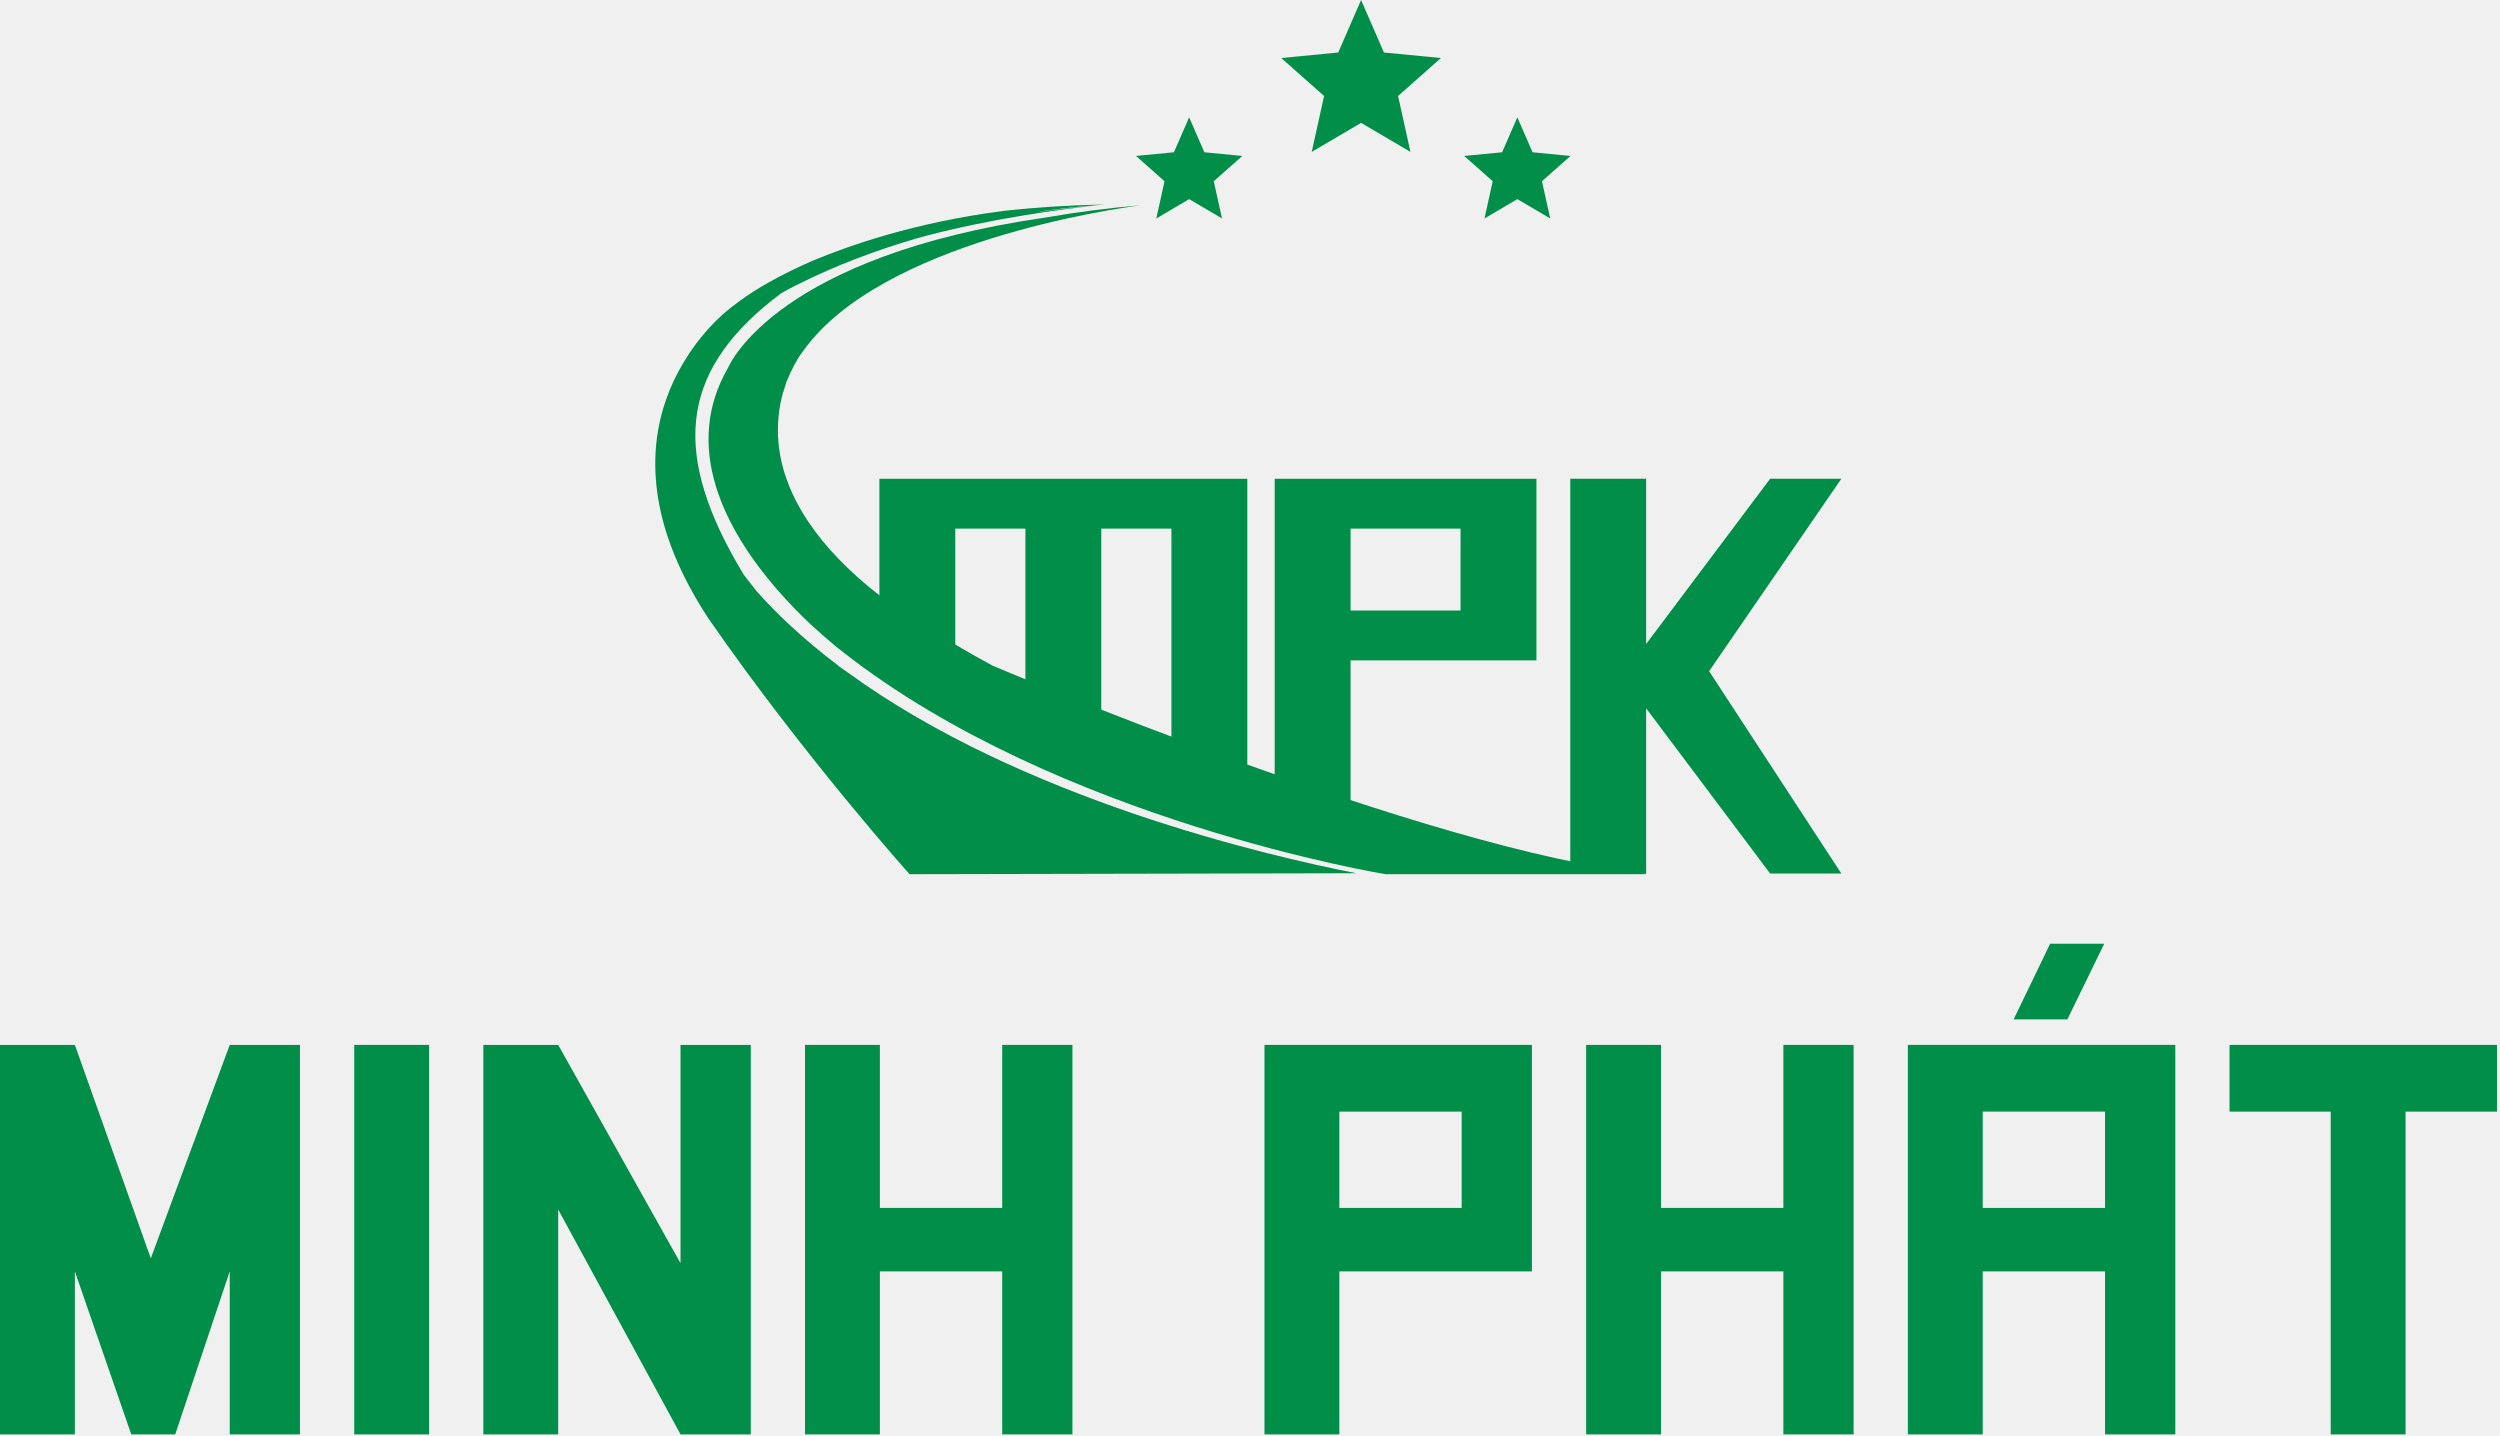
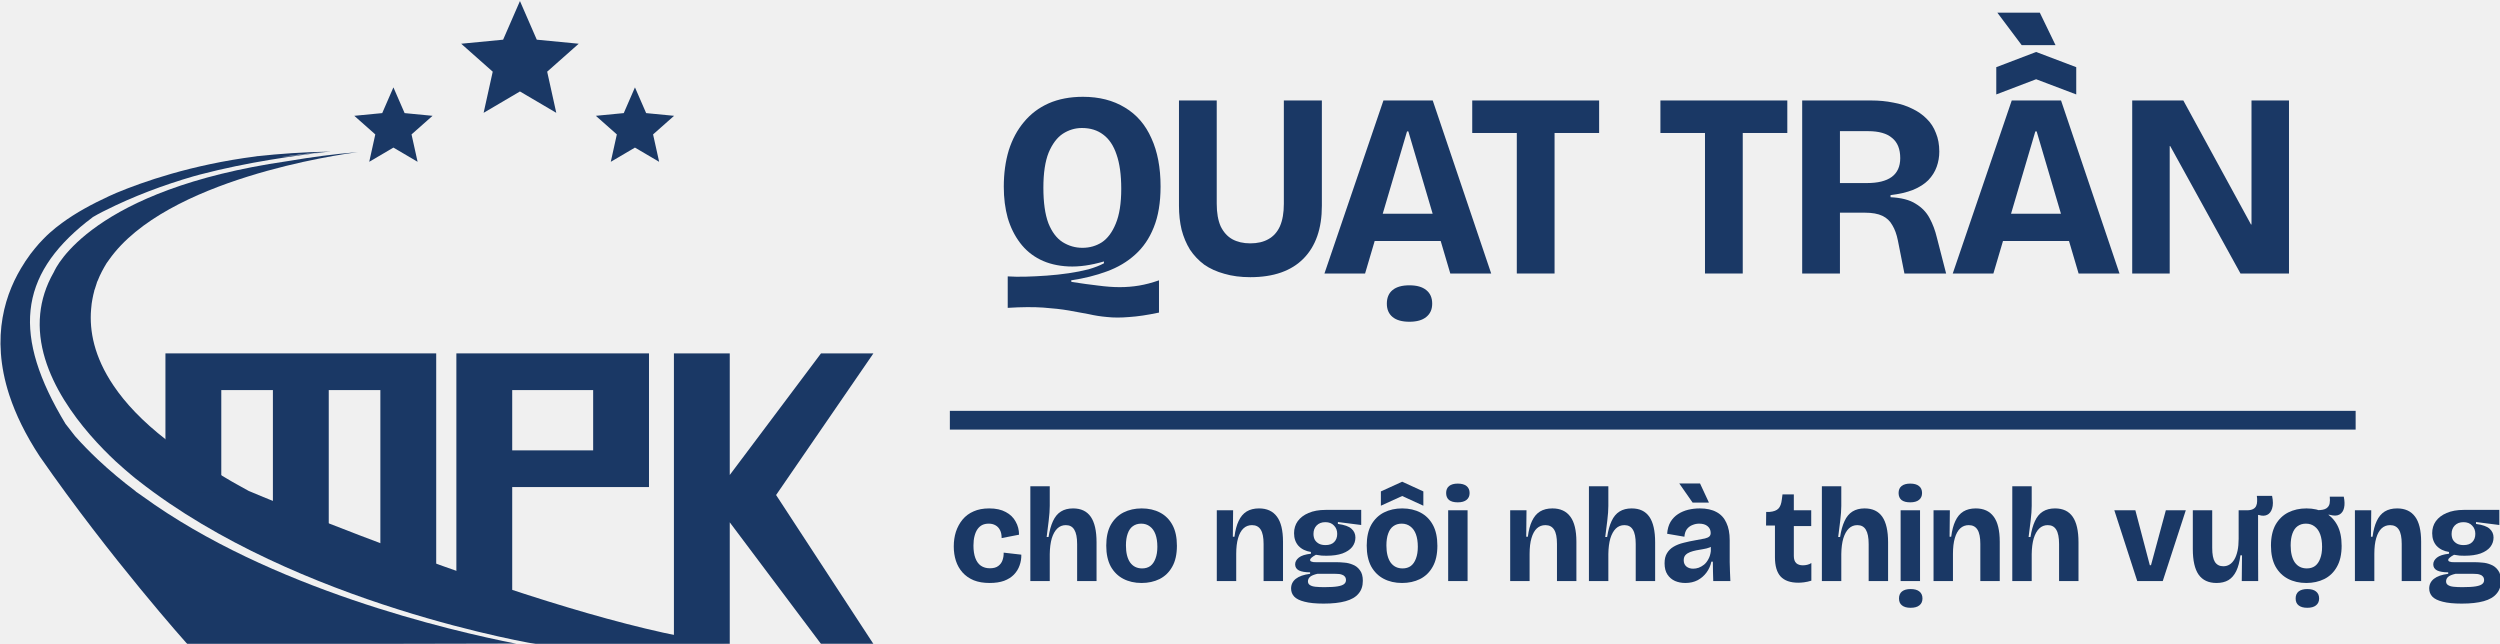
- <svg xmlns="http://www.w3.org/2000/svg" width="702" height="403" viewBox="0 0 702 403" fill="none">
-   <path d="M302.173 204.243C302.173 204.243 302.173 204.275 302.209 204.275V204.243H302.173ZM302.173 204.243C302.173 204.243 302.173 204.275 302.209 204.275V204.243H302.173Z" fill="#008E49" />
-   <path d="M302.208 204.243V204.275C302.172 204.275 302.172 204.243 302.172 204.243H302.208Z" fill="#008E49" />
-   <path d="M302.208 204.243V204.275C302.172 204.275 302.172 204.243 302.172 204.243H302.208Z" fill="#008E49" />
-   <path d="M302.982 210.339C302.569 209.959 302.017 209.442 301.396 208.826C301.913 209.306 302.429 209.822 302.982 210.339Z" fill="#008E49" />
-   <path d="M301.777 210.335C302.053 210.575 302.33 210.852 302.606 211.092C302.466 210.956 302.157 210.715 301.777 210.335Z" fill="#008E49" />
-   <path d="M302.208 204.243V204.275C302.172 204.275 302.172 204.243 302.172 204.243H302.208Z" fill="#008E49" />
-   <path d="M302.982 210.339C302.569 209.959 302.017 209.442 301.396 208.826C301.913 209.306 302.429 209.822 302.982 210.339Z" fill="#008E49" />
-   <path d="M301.777 210.335C302.053 210.575 302.33 210.852 302.606 211.092C302.466 210.956 302.157 210.715 301.777 210.335Z" fill="#008E49" />
-   <path d="M301.398 208.824C302.019 209.445 302.567 209.961 302.984 210.337C302.431 209.825 301.915 209.308 301.398 208.824Z" fill="#008E49" />
-   <path d="M344.139 46.269C343.86 46.31 343.562 46.37 343.26 46.429Z" fill="#008E49" />
-   <path d="M266.378 57.435C266.326 57.435 266.274 57.444 266.222 57.448C266.314 57.439 266.378 57.435 266.378 57.435Z" fill="#008E49" />
-   <path d="M266.205 57.436C266.205 57.436 266.137 57.476 266.033 57.476L266.069 57.436H266.205Z" fill="#008E49" />
-   <path d="M333.914 32.943L338.186 42.76L348.844 43.791L340.828 50.891L343.139 61.341L333.914 55.915L324.689 61.341L327 50.891L318.984 43.791L329.642 42.76L333.914 32.943Z" fill="#008E49" />
-   <path d="M382.193 0L388.612 14.744L404.616 16.291L392.58 26.953L396.054 42.652L382.193 34.5L368.332 42.652L371.806 26.953L359.77 16.291L375.774 14.744L382.193 0Z" fill="#008E49" />
-   <path d="M426.07 32.943L430.342 42.76L441 43.791L432.984 50.891L435.299 61.341L426.07 55.915L416.845 61.341L419.156 50.891L411.14 43.791L421.798 42.76L426.07 32.943Z" fill="#008E49" />
-   <path d="M380.84 245.21C355.572 240.244 286.883 224.286 238.296 189.01C237.55 188.513 236.803 187.975 236.062 187.443C235.921 187.368 235.781 187.288 235.64 187.137C235.597 187.097 235.597 187.097 235.548 187.061C235.548 187.061 235.505 187.021 235.505 186.986C230.474 183.205 225.681 179.198 221.17 174.959C218.146 172.097 215.214 169.115 212.466 166.022C212.185 165.72 208.836 161.366 208.788 161.291C188.497 127.692 190.872 104.975 216.885 84.241C216.978 84.206 217.026 84.126 217.118 84.091C217.773 83.554 218.422 83.061 219.076 82.564C219.211 82.449 219.352 82.333 219.542 82.258C220.613 81.645 221.727 80.997 222.89 80.425C223.123 80.31 223.355 80.199 223.588 80.083C234.85 74.394 246.486 70.116 257.516 66.907C258.397 66.641 259.285 66.415 260.166 66.184C278.412 61.413 296.61 58.933 308.056 57.668C302.1 58.205 296.469 58.853 291.071 59.581C291.86 59.425 292.607 59.314 293.348 59.199C295.117 58.968 296.794 58.737 298.379 58.547C300.515 58.32 302.474 58.129 304.102 57.939H304.243C306.428 57.748 308.056 57.592 309.079 57.517C309.268 57.517 309.403 57.517 309.544 57.477H309.733H309.776L309.825 57.441H309.684C299.542 57.632 290.373 58.28 282.367 59.159C282.086 59.159 281.761 59.199 281.485 59.274C256.726 62.443 237.971 69.122 228.197 73.209C227.169 73.666 226.287 74.048 225.449 74.429C218.936 77.447 212.839 80.731 207.484 84.663C205.856 85.848 204.319 87.068 202.832 88.404C201.993 89.132 201.112 90.011 200.225 90.925C199.716 91.458 199.202 92.034 198.645 92.607C197.623 93.787 196.503 95.123 195.432 96.539C194.923 97.262 194.361 98.025 193.852 98.789C193.62 99.135 193.338 99.476 193.154 99.858C185.889 110.931 180.074 127.883 187.334 150.254C187.382 150.33 187.382 150.409 187.426 150.525C189.801 157.701 193.522 165.453 198.97 173.735C225.963 212.641 255.404 245.476 255.404 245.476L380.84 245.21Z" fill="#008E49" />
-   <path d="M462.24 245.288C401.694 239.14 278.877 186.986 278.877 186.986H278.829C277.201 186.108 275.621 185.229 274.085 184.35C273.479 184.044 272.922 183.738 272.316 183.356C262.958 177.973 254.627 172.63 247.276 167.438C238.063 160.297 231.593 153.348 227.169 146.784C219.633 135.672 217.913 125.709 218.562 117.73C218.605 117.574 218.605 117.424 218.605 117.268C218.654 116.621 218.703 116.008 218.795 115.4C218.887 114.823 218.979 114.291 219.076 113.718C219.168 113.185 219.26 112.649 219.401 112.116C219.541 111.619 219.676 111.122 219.774 110.625V110.589V110.51C219.817 110.359 219.866 110.243 219.909 110.092C219.909 110.052 219.909 110.052 219.958 110.013C220.191 109.254 220.423 108.526 220.656 107.838C220.748 107.416 220.888 106.999 221.121 106.618C221.586 105.433 222.1 104.288 222.706 103.143C222.982 102.57 223.263 102.073 223.544 101.616C224.193 100.391 224.799 99.517 225.173 99.06C225.265 98.945 225.357 98.829 225.448 98.674C247.184 67.902 313.13 58.587 320.341 57.633C311.269 58.396 302.609 59.541 294.608 60.917C294.186 60.992 293.813 61.032 293.397 61.108C218.936 71.909 205.158 101.541 204.368 103.409C204.319 103.449 204.319 103.484 204.319 103.484C201.296 108.757 199.667 114.1 199.153 119.332C196.784 142.733 216.188 164.651 228.013 175.683C229.176 176.753 230.29 177.747 231.269 178.586C232.108 179.313 232.989 180.037 233.779 180.725C234.991 181.754 235.872 182.478 236.387 182.824C236.57 182.975 236.711 183.09 236.803 183.13V183.166C297.21 230.508 389.095 245.477 389.095 245.477H462.192" fill="#008E49" />
-   <path d="M462.241 245.287H440.936V134.435H462.241V180.829L497.056 134.435H517.049L479.919 188.471L517.049 245.287H497.056L462.241 198.893V245.287Z" fill="#008E49" />
-   <path d="M410.123 171.436H379.241V148.436H410.123V171.436ZM410.123 134.436H379.241H358.192H357.936V234.436H379.241V198.894V185.436H410.123H431.428V179.577V177.295V171.436V164.091V155.781V148.436V142.577V140.295V134.436H410.123Z" fill="#008E49" />
-   <path d="M268.241 180.83V148.436H287.936V211.436H309.241V198.893V180.83V148.436H328.936V226.436H350.241V198.893V180.83V134.436H350.191H328.936H309.241H287.936H268.241H246.985H246.936V187.436H268.241V180.83Z" fill="#008E49" />
-   <path d="M21.021 402.777H0V293.409H21.021L42.346 353.348L64.512 293.409H84.235V402.777H64.512V357.004L49.201 402.777H36.861L21.021 357.004V402.777Z" fill="#008E49" />
-   <path d="M120.489 402.778H99.468V293.41H120.489V402.778Z" fill="#008E49" />
-   <path d="M156.742 402.777H135.721V293.409H156.742L191.092 354.718V293.409H210.819V402.777H191.092L156.742 339.639V402.777Z" fill="#008E49" />
-   <path d="M247.069 402.777H226.048V293.409H247.069V339.182H281.419V293.409H301.142V402.777H281.419V357.004H247.069V402.777Z" fill="#008E49" />
-   <path d="M376.089 339.184H410.439V312.145H376.089V339.184ZM376.089 402.778H355.068V293.407H430.162V357.005H376.089V402.778Z" fill="#008E49" />
-   <path d="M466.418 402.777H445.397V293.409H466.418V339.182H500.768V293.409H520.495V402.777H500.768V357.004H466.418V402.777Z" fill="#008E49" />
-   <path d="M575.682 265L565.428 286.249H580.511L590.865 265H575.682ZM556.747 339.181H591.097V312.142H556.747V339.181ZM591.093 357.003H556.747V402.776H535.727V293.408H610.821V402.776H591.093V357.003Z" fill="#008E49" />
-   <path d="M654.462 312.144H626.054V293.406H701.152V312.144H675.483V402.777H654.462V312.144Z" fill="#008E49" />
+ <svg xmlns="http://www.w3.org/2000/svg" width="1165" height="300" viewBox="0 0 1165 300" fill="none">
+   <mask id="mask0_2556_236" style="mask-type:alpha" maskUnits="userSpaceOnUse" x="0" y="0" width="1165" height="300">
+     <path d="M0 0H1165V300H0V0Z" fill="#D9D9D9" />
+   </mask>
+   <g mask="url(#mask0_2556_236)">
+     <mask id="mask1_2556_236" style="mask-type:luminance" maskUnits="userSpaceOnUse" x="-414" y="-830" width="2000" height="2000">
+       <path d="M-414 -830H1586V1170H-414V-830Z" fill="white" />
+     </mask>
+     <g mask="url(#mask1_2556_236)">
+       <path d="M144.562 249.941C144.562 249.941 144.562 249.98 144.606 249.98V249.941H144.562ZM144.562 249.941C144.562 249.941 144.562 249.98 144.606 249.98V249.941H144.562Z" fill="#1A3865" />
+       <path d="M144.606 249.941V249.98C144.562 249.98 144.562 249.941 144.562 249.941H144.606Z" fill="#1A3865" />
+       <path d="M144.606 249.941V249.98C144.562 249.98 144.562 249.941 144.562 249.941H144.606Z" fill="#1A3865" />
+       <path d="M145.552 257.386C145.048 256.922 144.373 256.29 143.614 255.538C144.246 256.125 144.876 256.754 145.552 257.386Z" fill="#1A3865" />
+       <path d="M144.079 257.382C144.416 257.675 144.755 258.014 145.091 258.306C144.92 258.14 144.543 257.846 144.079 257.382Z" fill="#1A3865" />
+       <path d="M144.606 249.941V249.98C144.562 249.98 144.562 249.941 144.562 249.941H144.606Z" fill="#1A3865" />
+       <path d="M145.552 257.386C145.048 256.922 144.373 256.29 143.614 255.538C144.246 256.125 144.876 256.754 145.552 257.386Z" fill="#1A3865" />
+       <path d="M144.079 257.382C144.416 257.675 144.755 258.014 145.091 258.306C144.92 258.14 144.543 257.846 144.079 257.382Z" fill="#1A3865" />
+       <path d="M143.617 255.536C144.376 256.294 145.045 256.925 145.555 257.384C144.879 256.758 144.249 256.126 143.617 255.536Z" fill="#1A3865" />
+       <path d="M195.819 56.994C195.478 57.044 195.114 57.118 194.746 57.188Z" fill="#1A3865" />
+       <path d="M100.843 70.633C100.779 70.633 100.716 70.644 100.652 70.649C100.764 70.638 100.843 70.633 100.843 70.633Z" fill="#1A3865" />
+       <path d="M100.633 70.633C100.633 70.633 100.55 70.682 100.422 70.682L100.466 70.633H100.633Z" fill="#1A3865" />
+       <path d="M183.331 40.718L188.549 52.708L201.566 53.967L191.775 62.639L194.598 75.403L183.331 68.775L172.065 75.403L174.887 62.639L165.097 53.967L178.114 52.708L183.331 40.718Z" fill="#1A3865" />
+       <path d="M242.297 0.482L250.137 18.49L269.683 20.379L254.983 33.402L259.226 52.577L242.297 42.619L225.367 52.577L229.61 33.402L214.91 20.379L234.457 18.49L242.297 0.482Z" fill="#1A3865" />
+       <path d="M295.889 40.718L301.106 52.708L314.124 53.967L304.333 62.639L307.161 75.403L295.889 68.775L284.622 75.403L287.445 62.639L277.654 53.967L290.672 52.708L295.889 40.718Z" fill="#1A3865" />
+       <path d="M240.646 299.977C209.785 293.912 125.889 274.421 66.545 231.336C65.634 230.728 64.722 230.072 63.817 229.421C63.645 229.33 63.474 229.232 63.301 229.048C63.249 228.998 63.249 228.998 63.189 228.954C63.189 228.954 63.137 228.906 63.137 228.864C56.991 224.245 51.138 219.352 45.627 214.173C41.934 210.678 38.353 207.036 34.997 203.258C34.654 202.889 30.563 197.572 30.505 197.48C5.722 156.442 8.622 128.697 40.394 103.372C40.507 103.329 40.566 103.232 40.679 103.189C41.479 102.533 42.271 101.932 43.07 101.324C43.235 101.184 43.407 101.042 43.639 100.95C44.947 100.201 46.309 99.41 47.729 98.712C48.013 98.572 48.297 98.436 48.581 98.294C62.337 91.345 76.549 86.12 90.021 82.201C91.097 81.876 92.181 81.6 93.257 81.318C115.542 75.49 137.769 72.461 151.749 70.917C144.474 71.573 137.597 72.364 131.003 73.253C131.967 73.062 132.879 72.926 133.785 72.786C135.946 72.505 137.994 72.222 139.93 71.99C142.538 71.713 144.931 71.48 146.919 71.248H147.091C149.761 71.014 151.749 70.824 152.998 70.732C153.229 70.732 153.394 70.732 153.566 70.684H153.797H153.85L153.91 70.64H153.737C141.35 70.873 130.151 71.664 120.373 72.737C120.03 72.737 119.633 72.786 119.295 72.878C89.055 76.749 66.149 84.906 54.21 89.898C52.955 90.456 51.878 90.922 50.854 91.388C42.899 95.074 35.453 99.085 28.911 103.888C26.923 105.336 25.046 106.825 23.23 108.457C22.206 109.346 21.13 110.42 20.046 111.536C19.425 112.188 18.797 112.89 18.117 113.59C16.867 115.032 15.501 116.664 14.191 118.393C13.57 119.276 12.883 120.208 12.262 121.141C11.979 121.564 11.634 121.98 11.41 122.446C2.537 135.97 -4.566 156.676 4.301 184C4.359 184.092 4.359 184.189 4.414 184.33C7.314 193.096 11.859 202.564 18.513 212.678C51.482 260.198 87.441 300.302 87.441 300.302L240.646 299.977Z" fill="#1A3865" />
+       <path d="M340.067 300.071C266.117 292.562 116.111 228.862 116.111 228.862H116.052C114.063 227.79 112.133 226.716 110.257 225.643C109.517 225.268 108.837 224.895 108.097 224.428C96.667 217.854 86.492 211.328 77.513 204.987C66.261 196.264 58.359 187.778 52.955 179.76C43.751 166.188 41.651 154.019 42.443 144.274C42.495 144.083 42.495 143.9 42.495 143.71C42.555 142.919 42.615 142.171 42.727 141.428C42.84 140.723 42.952 140.074 43.071 139.374C43.183 138.723 43.295 138.068 43.468 137.418C43.639 136.81 43.803 136.203 43.923 135.596V135.552V135.455C43.976 135.271 44.036 135.13 44.088 134.946C44.088 134.896 44.088 134.896 44.148 134.848C44.432 133.922 44.716 133.032 45 132.192C45.112 131.676 45.284 131.167 45.568 130.702C46.136 129.255 46.764 127.856 47.504 126.458C47.841 125.758 48.184 125.151 48.528 124.592C49.32 123.096 50.06 122.028 50.517 121.471C50.629 121.33 50.743 121.188 50.853 120.999C77.401 83.415 157.947 72.038 166.753 70.872C155.673 71.804 145.096 73.203 135.324 74.883C134.808 74.975 134.353 75.024 133.845 75.116C42.9 88.308 26.071 124.502 25.107 126.783C25.047 126.831 25.047 126.874 25.047 126.874C21.355 133.315 19.365 139.84 18.737 146.231C15.844 174.812 39.543 201.583 53.985 215.056C55.407 216.363 56.767 217.578 57.963 218.603C58.988 219.491 60.064 220.375 61.028 221.215C62.509 222.472 63.585 223.356 64.213 223.779C64.437 223.963 64.609 224.103 64.721 224.152V224.196C138.501 282.019 250.729 300.302 250.729 300.302H340.008" fill="#1A3865" />
+       <path d="M340.066 300.071H314.045V164.679H340.066V221.343L382.589 164.679H407.008L361.658 230.677L407.008 300.071H382.589L340.066 243.406V300.071Z" fill="#1A3865" />
+       <path d="M276.41 209.871H238.691V181.779H276.41V209.871ZM276.41 164.679H238.691H212.982H212.67V286.817H238.691V243.407V226.969H276.41H302.431V219.813V217.027V209.871V200.899V190.749V181.779V174.623V171.835V164.679H276.41Z" fill="#1A3865" />
+       <path d="M103.118 221.344V181.779H127.173V258.726H153.195V243.406V221.344V181.779H177.25V277.047H203.271V243.406V221.344V164.679H203.21H177.25H153.195H127.173H103.118H77.157H77.097V229.412H103.118V221.344Z" fill="#1A3865" />
+     </g>
+     <path d="M993.61 127.456V46.82H1017.43L1048.96 104.609H1049.2V46.82H1066.67V127.456H1044.07L1011.33 68.079H1011.08V127.456H993.61Z" fill="#1A3865" />
+     <path d="M909.983 127.456L937.473 46.82H960.442L987.687 127.456H968.628L949.079 61.237H948.469L928.921 127.456H909.983ZM924.767 112.306V99.6H975.103V112.306H924.767ZM930.264 44.01V31.304L948.835 24.218L967.528 31.304V44.01L948.835 36.924L930.264 44.01ZM942.116 21.041L930.753 5.892H950.546L957.876 21.041H942.116Z" fill="#1A3865" />
+     <path d="M839.817 127.456V46.82H871.949C875.615 46.82 879.036 47.146 882.212 47.798C885.47 48.368 888.402 49.304 891.009 50.608C893.615 51.83 895.855 53.377 897.728 55.25C899.683 57.124 901.149 59.364 902.127 61.97C903.186 64.495 903.715 67.386 903.715 70.644C903.715 73.088 903.308 75.45 902.493 77.731C901.679 80.011 900.376 82.088 898.584 83.962C896.792 85.754 894.43 87.26 891.498 88.482C888.565 89.622 885.063 90.437 880.99 90.926V91.903C886.04 92.147 889.95 93.165 892.719 94.957C895.57 96.668 897.728 98.908 899.195 101.677C900.661 104.365 901.801 107.419 902.616 110.84L906.892 127.456H887.466L884.411 112.062C883.841 109.211 882.986 106.849 881.846 104.976C880.787 103.021 879.239 101.555 877.203 100.577C875.167 99.6 872.438 99.111 869.017 99.111H857.411V127.456H839.817ZM857.411 85.305H869.995C875.045 85.305 878.873 84.369 881.479 82.496C884.167 80.541 885.511 77.609 885.511 73.699C885.511 69.463 884.248 66.328 881.724 64.291C879.28 62.174 875.533 61.115 870.483 61.115H857.411V85.305Z" fill="#1A3865" />
+     <path d="M794.525 127.456V46.82H812.118V127.456H794.525ZM773.755 61.97V46.82H832.888V61.97H773.755Z" fill="#1A3865" />
+     <path d="M706.83 127.456V46.82H724.424V127.456H706.83ZM686.061 61.97V46.82H745.193V61.97H686.061Z" fill="#1A3865" />
+     <path d="M617.191 127.456L644.681 46.82H667.65L694.895 127.456H675.836L656.288 61.237H655.677L636.129 127.456H617.191ZM631.975 112.306V99.6H682.311V112.306H631.975ZM656.776 149.936C653.355 149.936 650.749 149.203 648.957 147.737C647.165 146.271 646.269 144.194 646.269 141.506C646.269 138.737 647.165 136.619 648.957 135.153C650.749 133.687 653.355 132.954 656.776 132.954C660.197 132.954 662.804 133.687 664.595 135.153C666.469 136.619 667.405 138.737 667.405 141.506C667.405 144.194 666.469 146.271 664.595 147.737C662.804 149.203 660.197 149.936 656.776 149.936Z" fill="#1A3865" />
+     <path d="M582.635 129.166C578.155 129.166 574.123 128.637 570.54 127.578C566.956 126.601 563.82 125.175 561.132 123.302C558.526 121.347 556.327 119.026 554.535 116.338C552.824 113.569 551.521 110.474 550.625 107.053C549.811 103.632 549.403 99.926 549.403 95.935V46.82H566.997V94.957C566.997 99.193 567.607 102.695 568.829 105.464C570.132 108.152 571.924 110.148 574.205 111.451C576.567 112.754 579.377 113.406 582.635 113.406C585.974 113.406 588.784 112.754 591.065 111.451C593.427 110.148 595.219 108.152 596.441 105.464C597.663 102.695 598.273 99.193 598.273 94.957V46.82H615.989V95.935C615.989 106.523 613.138 114.709 607.437 120.492C601.735 126.275 593.468 129.166 582.635 129.166Z" fill="#1A3865" />
+     <path d="M540.093 145.661C534.718 146.801 530.075 147.493 526.165 147.738C522.337 148.063 518.957 148.063 516.025 147.738C513.093 147.493 510.201 147.045 507.35 146.394C504.5 145.824 501.405 145.253 498.065 144.683C494.726 144.113 490.775 143.665 486.214 143.339C481.653 143.014 476.114 143.054 469.598 143.461V128.8C472.123 128.963 474.933 129.004 478.028 128.923C481.123 128.841 484.381 128.678 487.802 128.434C491.223 128.19 494.603 127.823 497.943 127.334C501.282 126.846 504.377 126.235 507.228 125.502C510.079 124.687 512.482 123.751 514.437 122.692V121.836C508.328 123.628 502.789 124.402 497.821 124.158C492.852 123.913 488.495 122.855 484.748 120.981C481.001 119.108 477.865 116.501 475.34 113.162C472.816 109.823 470.901 105.954 469.598 101.555C468.377 97.157 467.766 92.311 467.766 87.016C467.766 80.826 468.539 75.165 470.087 70.034C471.716 64.903 474.078 60.504 477.173 56.839C480.268 53.093 484.096 50.201 488.658 48.165C493.3 46.129 498.635 45.11 504.663 45.11C512.237 45.11 518.753 46.78 524.211 50.12C529.668 53.377 533.781 58.142 536.55 64.414C539.401 70.604 540.826 78.098 540.826 86.894C540.826 94.388 539.768 100.741 537.65 105.954C535.614 111.085 532.722 115.32 528.975 118.66C525.31 121.999 520.912 124.606 515.781 126.479C510.731 128.352 505.192 129.737 499.165 130.633L499.287 131.366C504.011 132.099 508.165 132.669 511.749 133.077C515.414 133.565 518.753 133.81 521.767 133.81C524.862 133.81 527.876 133.565 530.808 133.077C533.74 132.588 536.835 131.773 540.093 130.633V145.661ZM504.418 115.483C507.758 115.483 510.771 114.628 513.459 112.918C516.147 111.126 518.305 108.234 519.934 104.243C521.645 100.171 522.5 94.754 522.5 87.994C522.5 81.478 521.767 76.143 520.301 71.989C518.916 67.835 516.839 64.74 514.07 62.704C511.382 60.667 508.083 59.649 504.174 59.649C500.997 59.649 498.024 60.545 495.255 62.337C492.567 64.129 490.368 67.061 488.658 71.134C487.029 75.206 486.214 80.663 486.214 87.505C486.214 94.347 486.988 99.845 488.535 103.999C490.164 108.071 492.364 111.004 495.133 112.795C497.984 114.587 501.079 115.483 504.418 115.483Z" fill="#1A3865" />
+     <path d="M1147.16 281.281C1143.47 281.281 1140.52 280.988 1138.3 280.401C1136.08 279.857 1134.47 279.061 1133.46 278.013C1132.5 276.966 1132.01 275.71 1132.01 274.243C1132.01 272.4 1132.75 270.892 1134.21 269.719C1135.72 268.546 1137.94 267.771 1140.87 267.394V266.703C1138.61 266.703 1136.87 266.41 1135.66 265.823C1134.49 265.195 1133.9 264.252 1133.9 262.996C1133.9 261.823 1134.47 260.775 1135.6 259.854C1136.73 258.932 1138.61 258.325 1141.25 258.032V257.215C1138.82 256.838 1136.89 255.895 1135.47 254.387C1134.09 252.837 1133.4 250.868 1133.4 248.481C1133.4 246.344 1133.96 244.48 1135.09 242.888C1136.27 241.254 1137.94 239.977 1140.12 239.055C1142.34 238.092 1145 237.61 1148.1 237.61H1164.69V244.648L1153.82 243.265V244.145C1156.88 244.564 1158.99 245.318 1160.17 246.407C1161.38 247.496 1161.99 248.858 1161.99 250.491C1161.99 252.125 1161.48 253.591 1160.48 254.89C1159.47 256.147 1157.97 257.152 1155.96 257.906C1153.94 258.618 1151.45 258.974 1148.48 258.974C1147.77 258.974 1147.01 258.953 1146.22 258.911C1145.46 258.828 1144.58 258.702 1143.58 258.534C1142.7 258.995 1142.03 259.435 1141.57 259.854C1141.1 260.231 1140.87 260.608 1140.87 260.985C1140.87 261.236 1141 261.446 1141.25 261.613C1141.54 261.739 1141.9 261.844 1142.32 261.927C1142.78 261.969 1143.28 261.99 1143.83 261.99H1153.57C1154.41 261.99 1155.47 262.053 1156.77 262.179C1158.11 262.263 1159.43 262.577 1160.73 263.121C1162.07 263.624 1163.18 264.483 1164.06 265.698C1164.98 266.871 1165.44 268.525 1165.44 270.662C1165.44 273.091 1164.77 275.081 1163.43 276.631C1162.13 278.223 1160.12 279.396 1157.4 280.15C1154.72 280.904 1151.31 281.281 1147.16 281.281ZM1147.47 273.615C1150.24 273.615 1152.33 273.489 1153.76 273.238C1155.22 272.987 1156.23 272.61 1156.77 272.107C1157.32 271.646 1157.59 271.06 1157.59 270.347C1157.59 269.635 1157.4 269.07 1157.02 268.651C1156.69 268.232 1156.23 267.939 1155.64 267.771C1155.1 267.562 1154.53 267.457 1153.94 267.457C1153.36 267.415 1152.86 267.394 1152.44 267.394H1144.27C1142.63 267.771 1141.48 268.253 1140.81 268.839C1140.18 269.426 1139.87 270.117 1139.87 270.913C1139.87 271.667 1140.16 272.233 1140.75 272.61C1141.34 273.028 1142.19 273.301 1143.33 273.426C1144.5 273.552 1145.88 273.615 1147.47 273.615ZM1148.04 254.01C1149.8 254.01 1151.14 253.549 1152.06 252.628C1153.02 251.664 1153.5 250.387 1153.5 248.795C1153.5 247.203 1153 245.904 1152 244.899C1151.03 243.852 1149.69 243.328 1147.97 243.328C1146.26 243.328 1144.9 243.852 1143.89 244.899C1142.93 245.904 1142.45 247.203 1142.45 248.795C1142.45 249.842 1142.65 250.764 1143.07 251.559C1143.53 252.314 1144.18 252.921 1145.02 253.382C1145.86 253.801 1146.86 254.01 1148.04 254.01Z" fill="#1A3865" />
+     <path d="M1097.39 270.788V252V237.799H1105L1104.87 250.115H1105.62C1106 247.14 1106.65 244.69 1107.57 242.763C1108.49 240.794 1109.73 239.328 1111.28 238.364C1112.87 237.401 1114.8 236.919 1117.06 236.919C1120.75 236.919 1123.53 238.197 1125.42 240.752C1127.3 243.265 1128.25 247.161 1128.25 252.439V270.788H1119.2V253.445C1119.2 250.429 1118.76 248.229 1117.88 246.847C1117 245.423 1115.64 244.711 1113.79 244.711C1112.24 244.711 1110.92 245.213 1109.83 246.219C1108.75 247.224 1107.91 248.732 1107.32 250.743C1106.73 252.712 1106.44 255.183 1106.44 258.158V270.788H1097.39Z" fill="#1A3865" />
+     <path d="M1085.54 239.872H1081.52L1079.89 237.736C1081.82 237.736 1083.2 237.463 1084.04 236.919C1084.92 236.332 1085.44 235.557 1085.61 234.594C1085.77 233.63 1085.8 232.583 1085.67 231.452H1092.2C1092.62 233.463 1092.67 235.201 1092.33 236.668C1092 238.134 1091.26 239.181 1090.13 239.809C1089.04 240.396 1087.51 240.417 1085.54 239.872ZM1074.74 271.667C1071.51 271.667 1068.66 271.018 1066.19 269.719C1063.72 268.421 1061.77 266.494 1060.35 263.938C1058.96 261.341 1058.27 258.116 1058.27 254.262C1058.27 250.324 1058.99 247.077 1060.41 244.522C1061.88 241.967 1063.84 240.061 1066.32 238.804C1068.83 237.547 1071.66 236.919 1074.8 236.919C1078.02 236.919 1080.87 237.568 1083.35 238.867C1085.82 240.165 1087.74 242.092 1089.13 244.648C1090.51 247.203 1091.2 250.429 1091.2 254.325C1091.2 258.304 1090.47 261.572 1089 264.127C1087.58 266.682 1085.61 268.588 1083.09 269.845C1080.62 271.06 1077.84 271.667 1074.74 271.667ZM1074.99 264.881C1076.5 264.881 1077.77 264.504 1078.82 263.75C1079.87 262.954 1080.66 261.802 1081.21 260.294C1081.8 258.786 1082.09 256.964 1082.09 254.827C1082.09 252.523 1081.8 250.575 1081.21 248.983C1080.62 247.392 1079.76 246.177 1078.63 245.339C1077.5 244.459 1076.14 244.019 1074.55 244.019C1073.04 244.019 1071.74 244.417 1070.65 245.213C1069.6 245.967 1068.81 247.119 1068.26 248.669C1067.72 250.177 1067.45 252.021 1067.45 254.199C1067.45 257.592 1068.1 260.231 1069.4 262.116C1070.74 263.959 1072.6 264.881 1074.99 264.881ZM1075.18 283.229C1073.42 283.229 1072.08 282.852 1071.15 282.098C1070.23 281.386 1069.77 280.318 1069.77 278.893C1069.77 277.469 1070.23 276.38 1071.15 275.626C1072.12 274.872 1073.46 274.495 1075.18 274.495C1076.98 274.495 1078.34 274.872 1079.26 275.626C1080.22 276.38 1080.71 277.469 1080.71 278.893C1080.71 280.276 1080.22 281.344 1079.26 282.098C1078.34 282.852 1076.98 283.229 1075.18 283.229Z" fill="#1A3865" />
+     <path d="M1032.9 271.667C1029.18 271.667 1026.39 270.369 1024.55 267.771C1022.75 265.174 1021.85 261.195 1021.85 255.833V237.799H1030.89V255.33C1030.89 258.346 1031.31 260.524 1032.15 261.865C1033.03 263.205 1034.33 263.876 1036.05 263.876C1037.18 263.876 1038.16 263.603 1039 263.059C1039.88 262.514 1040.63 261.697 1041.26 260.608C1041.89 259.519 1042.37 258.179 1042.71 256.587C1043.04 254.995 1043.21 253.152 1043.21 251.057V237.799H1052.26V256.21L1052.32 270.788H1044.66L1044.78 258.786H1044.03C1043.65 261.802 1043 264.253 1042.08 266.138C1041.16 268.023 1039.94 269.426 1038.43 270.348C1036.93 271.227 1035.08 271.667 1032.9 271.667ZM1052.7 239.998L1046.79 239.432L1046.92 237.799C1048.22 237.799 1049.22 237.61 1049.93 237.233C1050.65 236.856 1051.13 236.353 1051.38 235.725C1051.67 235.097 1051.82 234.385 1051.82 233.589C1051.86 232.793 1051.82 231.955 1051.69 231.075H1058.79C1059.3 233.505 1059.3 235.474 1058.79 236.982C1058.33 238.448 1057.56 239.432 1056.47 239.935C1055.38 240.438 1054.12 240.459 1052.7 239.998Z" fill="#1A3865" />
+     <path d="M995.961 270.787L985.279 237.798H995.082L1001.81 263.373H1002.37L1009.28 237.798H1018.58L1007.84 270.787H995.961Z" fill="#1A3865" />
+     <path d="M937.725 270.788V252.439V226.614H946.773V235.788C946.773 236.626 946.731 237.652 946.647 238.867C946.564 240.082 946.438 241.359 946.27 242.7C946.103 244.04 945.935 245.381 945.768 246.721C945.6 248.02 945.453 249.193 945.328 250.24H946.207C946.668 247.266 947.359 244.794 948.281 242.825C949.203 240.815 950.438 239.328 951.988 238.364C953.538 237.401 955.423 236.919 957.644 236.919C961.33 236.919 964.074 238.218 965.875 240.815C967.676 243.412 968.577 247.371 968.577 252.691V270.788H959.529V253.508C959.529 250.491 959.089 248.271 958.209 246.847C957.371 245.423 956.052 244.711 954.251 244.711C952.701 244.711 951.381 245.234 950.292 246.281C949.203 247.329 948.344 248.858 947.716 250.869C947.129 252.879 946.815 255.33 946.773 258.22V270.788H937.725Z" fill="#1A3865" />
+     <path d="M901.029 270.788V252V237.799H908.632L908.507 250.115H909.261C909.638 247.14 910.287 244.69 911.209 242.763C912.13 240.794 913.366 239.328 914.916 238.364C916.508 237.401 918.435 236.919 920.697 236.919C924.383 236.919 927.169 238.197 929.054 240.752C930.939 243.265 931.882 247.161 931.882 252.439V270.788H922.833V253.445C922.833 250.429 922.394 248.229 921.514 246.847C920.634 245.423 919.273 244.711 917.43 244.711C915.88 244.711 914.56 245.213 913.471 246.219C912.382 247.224 911.544 248.732 910.957 250.743C910.371 252.712 910.078 255.183 910.078 258.158V270.788H901.029Z" fill="#1A3865" />
+     <path d="M885.689 270.787V237.798H894.737V270.787H885.689ZM890.15 234.091C888.391 234.091 887.05 233.735 886.128 233.023C885.207 232.269 884.746 231.18 884.746 229.755C884.746 228.331 885.207 227.242 886.128 226.488C887.092 225.734 888.432 225.357 890.15 225.357C891.951 225.357 893.313 225.734 894.234 226.488C895.198 227.242 895.68 228.331 895.68 229.755C895.68 231.138 895.198 232.206 894.234 232.96C893.313 233.714 891.951 234.091 890.15 234.091ZM890.339 283.229C888.579 283.229 887.239 282.852 886.317 282.098C885.395 281.386 884.935 280.318 884.935 278.893C884.935 277.469 885.395 276.38 886.317 275.626C887.28 274.872 888.621 274.495 890.339 274.495C892.14 274.495 893.501 274.872 894.423 275.626C895.386 276.38 895.868 277.469 895.868 278.893C895.868 280.276 895.386 281.344 894.423 282.098C893.501 282.852 892.14 283.229 890.339 283.229Z" fill="#1A3865" />
+     <path d="M848.994 270.788V252.439V226.614H858.043V235.788C858.043 236.626 858.001 237.652 857.917 238.867C857.833 240.082 857.707 241.359 857.54 242.7C857.372 244.04 857.205 245.381 857.037 246.721C856.87 248.02 856.723 249.193 856.597 250.24H857.477C857.938 247.266 858.629 244.794 859.551 242.825C860.472 240.815 861.708 239.328 863.258 238.364C864.808 237.401 866.693 236.919 868.913 236.919C872.6 236.919 875.343 238.218 877.145 240.815C878.946 243.412 879.847 247.371 879.847 252.691V270.788H870.798V253.508C870.798 250.491 870.358 248.271 869.479 246.847C868.641 245.423 867.321 244.711 865.52 244.711C863.97 244.711 862.651 245.234 861.561 246.281C860.472 247.329 859.613 248.858 858.985 250.869C858.399 252.879 858.084 255.33 858.043 258.22V270.788H848.994Z" fill="#1A3865" />
+     <path d="M837.996 271.541C834.31 271.541 831.566 270.578 829.765 268.651C828.005 266.724 827.126 263.729 827.126 259.665V244.899H822.979L823.041 238.552H824.675C826.56 238.385 827.922 237.861 828.759 236.982C829.597 236.102 830.121 234.699 830.33 232.772L830.645 230.384H835.923V237.798H844.029V245.15H835.923V259.037C835.923 260.587 836.3 261.718 837.054 262.43C837.808 263.1 838.834 263.436 840.133 263.436C840.845 263.436 841.536 263.352 842.206 263.184C842.919 263.017 843.547 262.744 844.091 262.367V270.599C842.835 270.976 841.704 271.227 840.698 271.353C839.693 271.479 838.792 271.541 837.996 271.541Z" fill="#1A3865" />
+     <path d="M785.368 271.667C783.609 271.667 781.996 271.353 780.53 270.724C779.064 270.054 777.891 269.049 777.011 267.708C776.131 266.368 775.691 264.629 775.691 262.493C775.691 260.566 776.068 258.995 776.822 257.78C777.577 256.524 778.603 255.518 779.901 254.764C781.242 253.968 782.792 253.361 784.551 252.942C786.311 252.481 788.175 252.083 790.144 251.748C792.029 251.413 793.474 251.141 794.479 250.931C795.485 250.68 796.176 250.366 796.553 249.989C796.972 249.612 797.181 249.067 797.181 248.355C797.181 247.056 796.7 246.009 795.736 245.213C794.815 244.417 793.495 244.019 791.777 244.019C790.73 244.019 789.704 244.229 788.698 244.647C787.693 245.024 786.834 245.653 786.122 246.533C785.452 247.412 785.054 248.606 784.928 250.114L776.885 248.732C777.053 246.554 777.577 244.71 778.456 243.202C779.378 241.694 780.551 240.479 781.975 239.558C783.399 238.636 784.97 237.966 786.688 237.547C788.447 237.128 790.248 236.919 792.092 236.919C795.233 236.919 797.831 237.484 799.883 238.615C801.936 239.704 803.465 241.359 804.47 243.579C805.518 245.758 806.041 248.48 806.041 251.748V257.592C806.041 259.016 806.041 260.482 806.041 261.99C806.083 263.456 806.125 264.923 806.167 266.389C806.251 267.855 806.314 269.321 806.355 270.787H798.375C798.333 269.405 798.291 267.96 798.25 266.452C798.208 264.944 798.187 263.373 798.187 261.739H797.496C797.119 263.54 796.385 265.195 795.296 266.703C794.207 268.211 792.825 269.426 791.149 270.347C789.473 271.227 787.547 271.667 785.368 271.667ZM789.013 265.006C789.85 265.006 790.709 264.86 791.589 264.567C792.469 264.231 793.306 263.75 794.102 263.121C794.898 262.451 795.569 261.592 796.113 260.545C796.7 259.498 797.077 258.262 797.244 256.838V253.822H798.815C798.271 254.366 797.537 254.806 796.616 255.141C795.736 255.476 794.752 255.728 793.663 255.895C792.615 256.063 791.547 256.251 790.458 256.461C789.411 256.67 788.447 256.942 787.567 257.278C786.688 257.613 785.976 258.073 785.431 258.66C784.886 259.246 784.614 260.063 784.614 261.111C784.614 262.325 785.033 263.289 785.871 264.001C786.709 264.671 787.756 265.006 789.013 265.006ZM788.761 234.217L782.541 225.294H792.217L796.365 234.217H788.761Z" fill="#1A3865" />
+     <path d="M740.441 270.788V252.439V226.614H749.49V235.788C749.49 236.626 749.448 237.652 749.364 238.867C749.28 240.082 749.155 241.359 748.987 242.7C748.82 244.04 748.652 245.381 748.484 246.721C748.317 248.02 748.17 249.193 748.045 250.24H748.924C749.385 247.266 750.076 244.794 750.998 242.825C751.919 240.815 753.155 239.328 754.705 238.364C756.255 237.401 758.14 236.919 760.36 236.919C764.047 236.919 766.791 238.218 768.592 240.815C770.393 243.412 771.294 247.371 771.294 252.691V270.788H762.246V253.508C762.246 250.491 761.806 248.271 760.926 246.847C760.088 245.423 758.769 244.711 756.967 244.711C755.417 244.711 754.098 245.234 753.009 246.281C751.919 247.329 751.061 248.858 750.432 250.869C749.846 252.879 749.532 255.33 749.49 258.22V270.788H740.441Z" fill="#1A3865" />
+     <path d="M703.746 270.788V252V237.799H711.349L711.224 250.115H711.978C712.355 247.14 713.004 244.69 713.926 242.763C714.847 240.794 716.083 239.328 717.633 238.364C719.225 237.401 721.152 236.919 723.414 236.919C727.1 236.919 729.886 238.197 731.771 240.752C733.656 243.265 734.599 247.161 734.599 252.439V270.788H725.55V253.445C725.55 250.429 725.11 248.229 724.231 246.847C723.351 245.423 721.99 244.711 720.146 244.711C718.596 244.711 717.277 245.213 716.188 246.219C715.098 247.224 714.261 248.732 713.674 250.743C713.088 252.712 712.794 255.183 712.794 258.158V270.788H703.746Z" fill="#1A3865" />
+     <path d="M674.844 270.787V237.798H683.892V270.787H674.844ZM679.305 234.091C677.546 234.091 676.205 233.735 675.284 233.023C674.362 232.269 673.901 231.18 673.901 229.755C673.901 228.331 674.362 227.242 675.284 226.488C676.247 225.734 677.588 225.357 679.305 225.357C681.107 225.357 682.468 225.734 683.39 226.488C684.353 227.242 684.835 228.331 684.835 229.755C684.835 231.138 684.353 232.206 683.39 232.96C682.468 233.714 681.107 234.091 679.305 234.091Z" fill="#1A3865" />
+     <path d="M653.354 271.667C650.128 271.667 647.28 271.018 644.808 269.719C642.336 268.42 640.389 266.493 638.964 263.938C637.582 261.341 636.891 258.115 636.891 254.261C636.891 250.324 637.603 247.077 639.027 244.522C640.493 241.966 642.462 240.06 644.934 238.804C647.447 237.547 650.275 236.919 653.417 236.919C656.642 236.919 659.491 237.568 661.962 238.867C664.434 240.165 666.361 242.092 667.743 244.647C669.126 247.203 669.817 250.428 669.817 254.324C669.817 258.304 669.084 261.571 667.617 264.127C666.193 266.682 664.224 268.588 661.711 269.845C659.239 271.06 656.454 271.667 653.354 271.667ZM653.605 264.881C655.113 264.881 656.391 264.504 657.438 263.75C658.485 262.954 659.281 261.802 659.826 260.294C660.412 258.786 660.706 256.963 660.706 254.827C660.706 252.523 660.412 250.575 659.826 248.983C659.239 247.391 658.381 246.176 657.25 245.339C656.118 244.459 654.757 244.019 653.165 244.019C651.657 244.019 650.359 244.417 649.269 245.213C648.222 245.967 647.426 247.119 646.882 248.669C646.337 250.177 646.065 252.02 646.065 254.199C646.065 257.592 646.714 260.231 648.013 262.116C649.353 263.959 651.217 264.881 653.605 264.881ZM643.488 235.662V229.001L653.417 224.477L663.282 229.001V235.662L653.417 231.138L643.488 235.662Z" fill="#1A3865" />
+     <path d="M616.794 281.281C613.108 281.281 610.154 280.988 607.934 280.401C605.714 279.857 604.101 279.061 603.096 278.013C602.132 276.966 601.65 275.71 601.65 274.243C601.65 272.4 602.383 270.892 603.85 269.719C605.358 268.546 607.578 267.771 610.51 267.394V266.703C608.248 266.703 606.51 266.41 605.295 265.823C604.122 265.195 603.535 264.252 603.535 262.996C603.535 261.823 604.101 260.775 605.232 259.854C606.363 258.932 608.248 258.325 610.887 258.032V257.215C608.458 256.838 606.531 255.895 605.106 254.387C603.724 252.837 603.033 250.868 603.033 248.481C603.033 246.344 603.598 244.48 604.729 242.888C605.902 241.254 607.578 239.977 609.756 239.055C611.976 238.092 614.637 237.61 617.736 237.61H634.325V244.648L623.455 243.265V244.145C626.513 244.564 628.628 245.318 629.801 246.407C631.016 247.496 631.623 248.858 631.623 250.491C631.623 252.125 631.121 253.591 630.115 254.89C629.11 256.147 627.602 257.152 625.591 257.906C623.58 258.618 621.088 258.974 618.113 258.974C617.401 258.974 616.647 258.953 615.851 258.911C615.097 258.828 614.218 258.702 613.212 258.534C612.333 258.995 611.662 259.435 611.201 259.854C610.741 260.231 610.51 260.608 610.51 260.985C610.51 261.236 610.636 261.446 610.887 261.613C611.181 261.739 611.537 261.844 611.956 261.927C612.416 261.969 612.919 261.99 613.464 261.99H623.203C624.041 261.99 625.109 262.053 626.408 262.179C627.748 262.263 629.068 262.577 630.367 263.121C631.707 263.624 632.817 264.483 633.697 265.698C634.618 266.871 635.079 268.525 635.079 270.662C635.079 273.091 634.409 275.081 633.068 276.631C631.77 278.223 629.759 279.396 627.036 280.15C624.355 280.904 620.941 281.281 616.794 281.281ZM617.108 273.615C619.873 273.615 621.967 273.489 623.392 273.238C624.858 272.987 625.863 272.61 626.408 272.107C626.952 271.646 627.225 271.06 627.225 270.347C627.225 269.635 627.036 269.07 626.659 268.651C626.324 268.232 625.863 267.939 625.277 267.771C624.732 267.562 624.167 267.457 623.58 267.457C622.994 267.415 622.491 267.394 622.072 267.394H613.903C612.27 267.771 611.118 268.253 610.447 268.839C609.819 269.426 609.505 270.117 609.505 270.913C609.505 271.667 609.798 272.233 610.385 272.61C610.971 273.028 611.83 273.301 612.961 273.426C614.134 273.552 615.516 273.615 617.108 273.615ZM617.674 254.01C619.433 254.01 620.774 253.549 621.695 252.628C622.659 251.664 623.14 250.387 623.14 248.795C623.14 247.203 622.638 245.904 621.632 244.899C620.669 243.852 619.328 243.328 617.611 243.328C615.893 243.328 614.532 243.852 613.526 244.899C612.563 245.904 612.081 247.203 612.081 248.795C612.081 249.842 612.291 250.764 612.71 251.559C613.17 252.314 613.82 252.921 614.657 253.382C615.495 253.801 616.501 254.01 617.674 254.01Z" fill="#1A3865" />
+     <path d="M567.028 270.788V252V237.799H574.631L574.506 250.115H575.26C575.637 247.14 576.286 244.69 577.208 242.763C578.129 240.794 579.365 239.328 580.915 238.364C582.507 237.401 584.434 236.919 586.696 236.919C590.382 236.919 593.168 238.197 595.053 240.752C596.938 243.265 597.881 247.161 597.881 252.439V270.788H588.832V253.445C588.832 250.429 588.393 248.229 587.513 246.847C586.633 245.423 585.272 244.711 583.429 244.711C581.879 244.711 580.559 245.213 579.47 246.219C578.381 247.224 577.543 248.732 576.956 250.743C576.37 252.712 576.077 255.183 576.077 258.158V270.788H567.028Z" fill="#1A3865" />
+     <path d="M531.977 271.667C528.751 271.667 525.903 271.018 523.431 269.719C520.959 268.421 519.012 266.494 517.587 263.938C516.205 261.341 515.514 258.116 515.514 254.262C515.514 250.324 516.226 247.077 517.65 244.522C519.116 241.967 521.085 240.061 523.557 238.804C526.07 237.547 528.898 236.919 532.04 236.919C535.265 236.919 538.114 237.568 540.585 238.867C543.057 240.165 544.984 242.092 546.366 244.648C547.749 247.203 548.44 250.429 548.44 254.325C548.44 258.304 547.707 261.572 546.241 264.127C544.816 266.682 542.847 268.588 540.334 269.845C537.862 271.06 535.077 271.667 531.977 271.667ZM532.228 264.881C533.736 264.881 535.014 264.504 536.061 263.75C537.108 262.954 537.904 261.802 538.449 260.294C539.035 258.786 539.329 256.964 539.329 254.827C539.329 252.523 539.035 250.575 538.449 248.983C537.862 247.392 537.004 246.177 535.873 245.339C534.742 244.459 533.38 244.019 531.788 244.019C530.28 244.019 528.982 244.417 527.892 245.213C526.845 245.967 526.049 247.119 525.505 248.669C524.96 250.177 524.688 252.021 524.688 254.199C524.688 257.592 525.337 260.231 526.636 262.116C527.976 263.959 529.84 264.881 532.228 264.881Z" fill="#1A3865" />
+     <path d="M480.138 270.788V252.439V226.614H489.186V235.788C489.186 236.626 489.144 237.652 489.06 238.867C488.977 240.082 488.851 241.359 488.683 242.7C488.516 244.04 488.348 245.381 488.181 246.721C488.013 248.02 487.867 249.193 487.741 250.24H488.621C489.081 247.266 489.773 244.794 490.694 242.825C491.616 240.815 492.852 239.328 494.401 238.364C495.951 237.401 497.837 236.919 500.057 236.919C503.743 236.919 506.487 238.218 508.288 240.815C510.09 243.412 510.99 247.371 510.99 252.691V270.788H501.942V253.508C501.942 250.491 501.502 248.271 500.622 246.847C499.784 245.423 498.465 244.711 496.664 244.711C495.114 244.711 493.794 245.234 492.705 246.281C491.616 247.329 490.757 248.858 490.129 250.869C489.542 252.879 489.228 255.33 489.186 258.22V270.788H480.138Z" fill="#1A3865" />
+     <path d="M461.169 271.667C458.321 271.667 455.849 271.248 453.755 270.411C451.66 269.531 449.922 268.316 448.539 266.766C447.157 265.216 446.131 263.415 445.46 261.362C444.79 259.31 444.455 257.068 444.455 254.639C444.455 252.167 444.79 249.884 445.46 247.79C446.173 245.653 447.199 243.768 448.539 242.134C449.922 240.459 451.639 239.181 453.692 238.301C455.745 237.38 458.174 236.919 460.981 236.919C464.081 236.919 466.657 237.484 468.71 238.616C470.762 239.705 472.291 241.192 473.297 243.077C474.344 244.92 474.868 246.952 474.868 249.172L466.762 250.743C466.762 249.235 466.511 247.999 466.008 247.036C465.505 246.03 464.793 245.276 463.871 244.773C462.992 244.271 461.944 244.019 460.73 244.019C459.599 244.019 458.593 244.229 457.714 244.648C456.876 245.067 456.143 245.716 455.514 246.596C454.928 247.434 454.467 248.502 454.132 249.8C453.797 251.057 453.629 252.544 453.629 254.262C453.629 256.524 453.922 258.451 454.509 260.043C455.095 261.634 455.954 262.828 457.085 263.624C458.258 264.42 459.661 264.818 461.295 264.818C462.971 264.818 464.269 264.462 465.191 263.75C466.154 263.038 466.825 262.116 467.202 260.985C467.579 259.854 467.746 258.702 467.704 257.529L475.936 258.472C475.978 260.231 475.706 261.907 475.119 263.499C474.575 265.09 473.695 266.515 472.48 267.771C471.307 268.986 469.778 269.95 467.893 270.662C466.008 271.332 463.767 271.667 461.169 271.667Z" fill="#1A3865" />
+     <mask id="mask2_2556_236" style="mask-type:luminance" maskUnits="userSpaceOnUse" x="-414" y="-830" width="2000" height="2000">
+       <path d="M-414 -830H1586V1170H-414V-830Z" fill="white" />
+     </mask>
+     <g mask="url(#mask2_2556_236)">
+       <path fill-rule="evenodd" clip-rule="evenodd" d="M1097.73 191.457H442.634V200.192H1097.73V191.457Z" fill="#1A3865" />
+     </g>
+   </g>
</svg>
